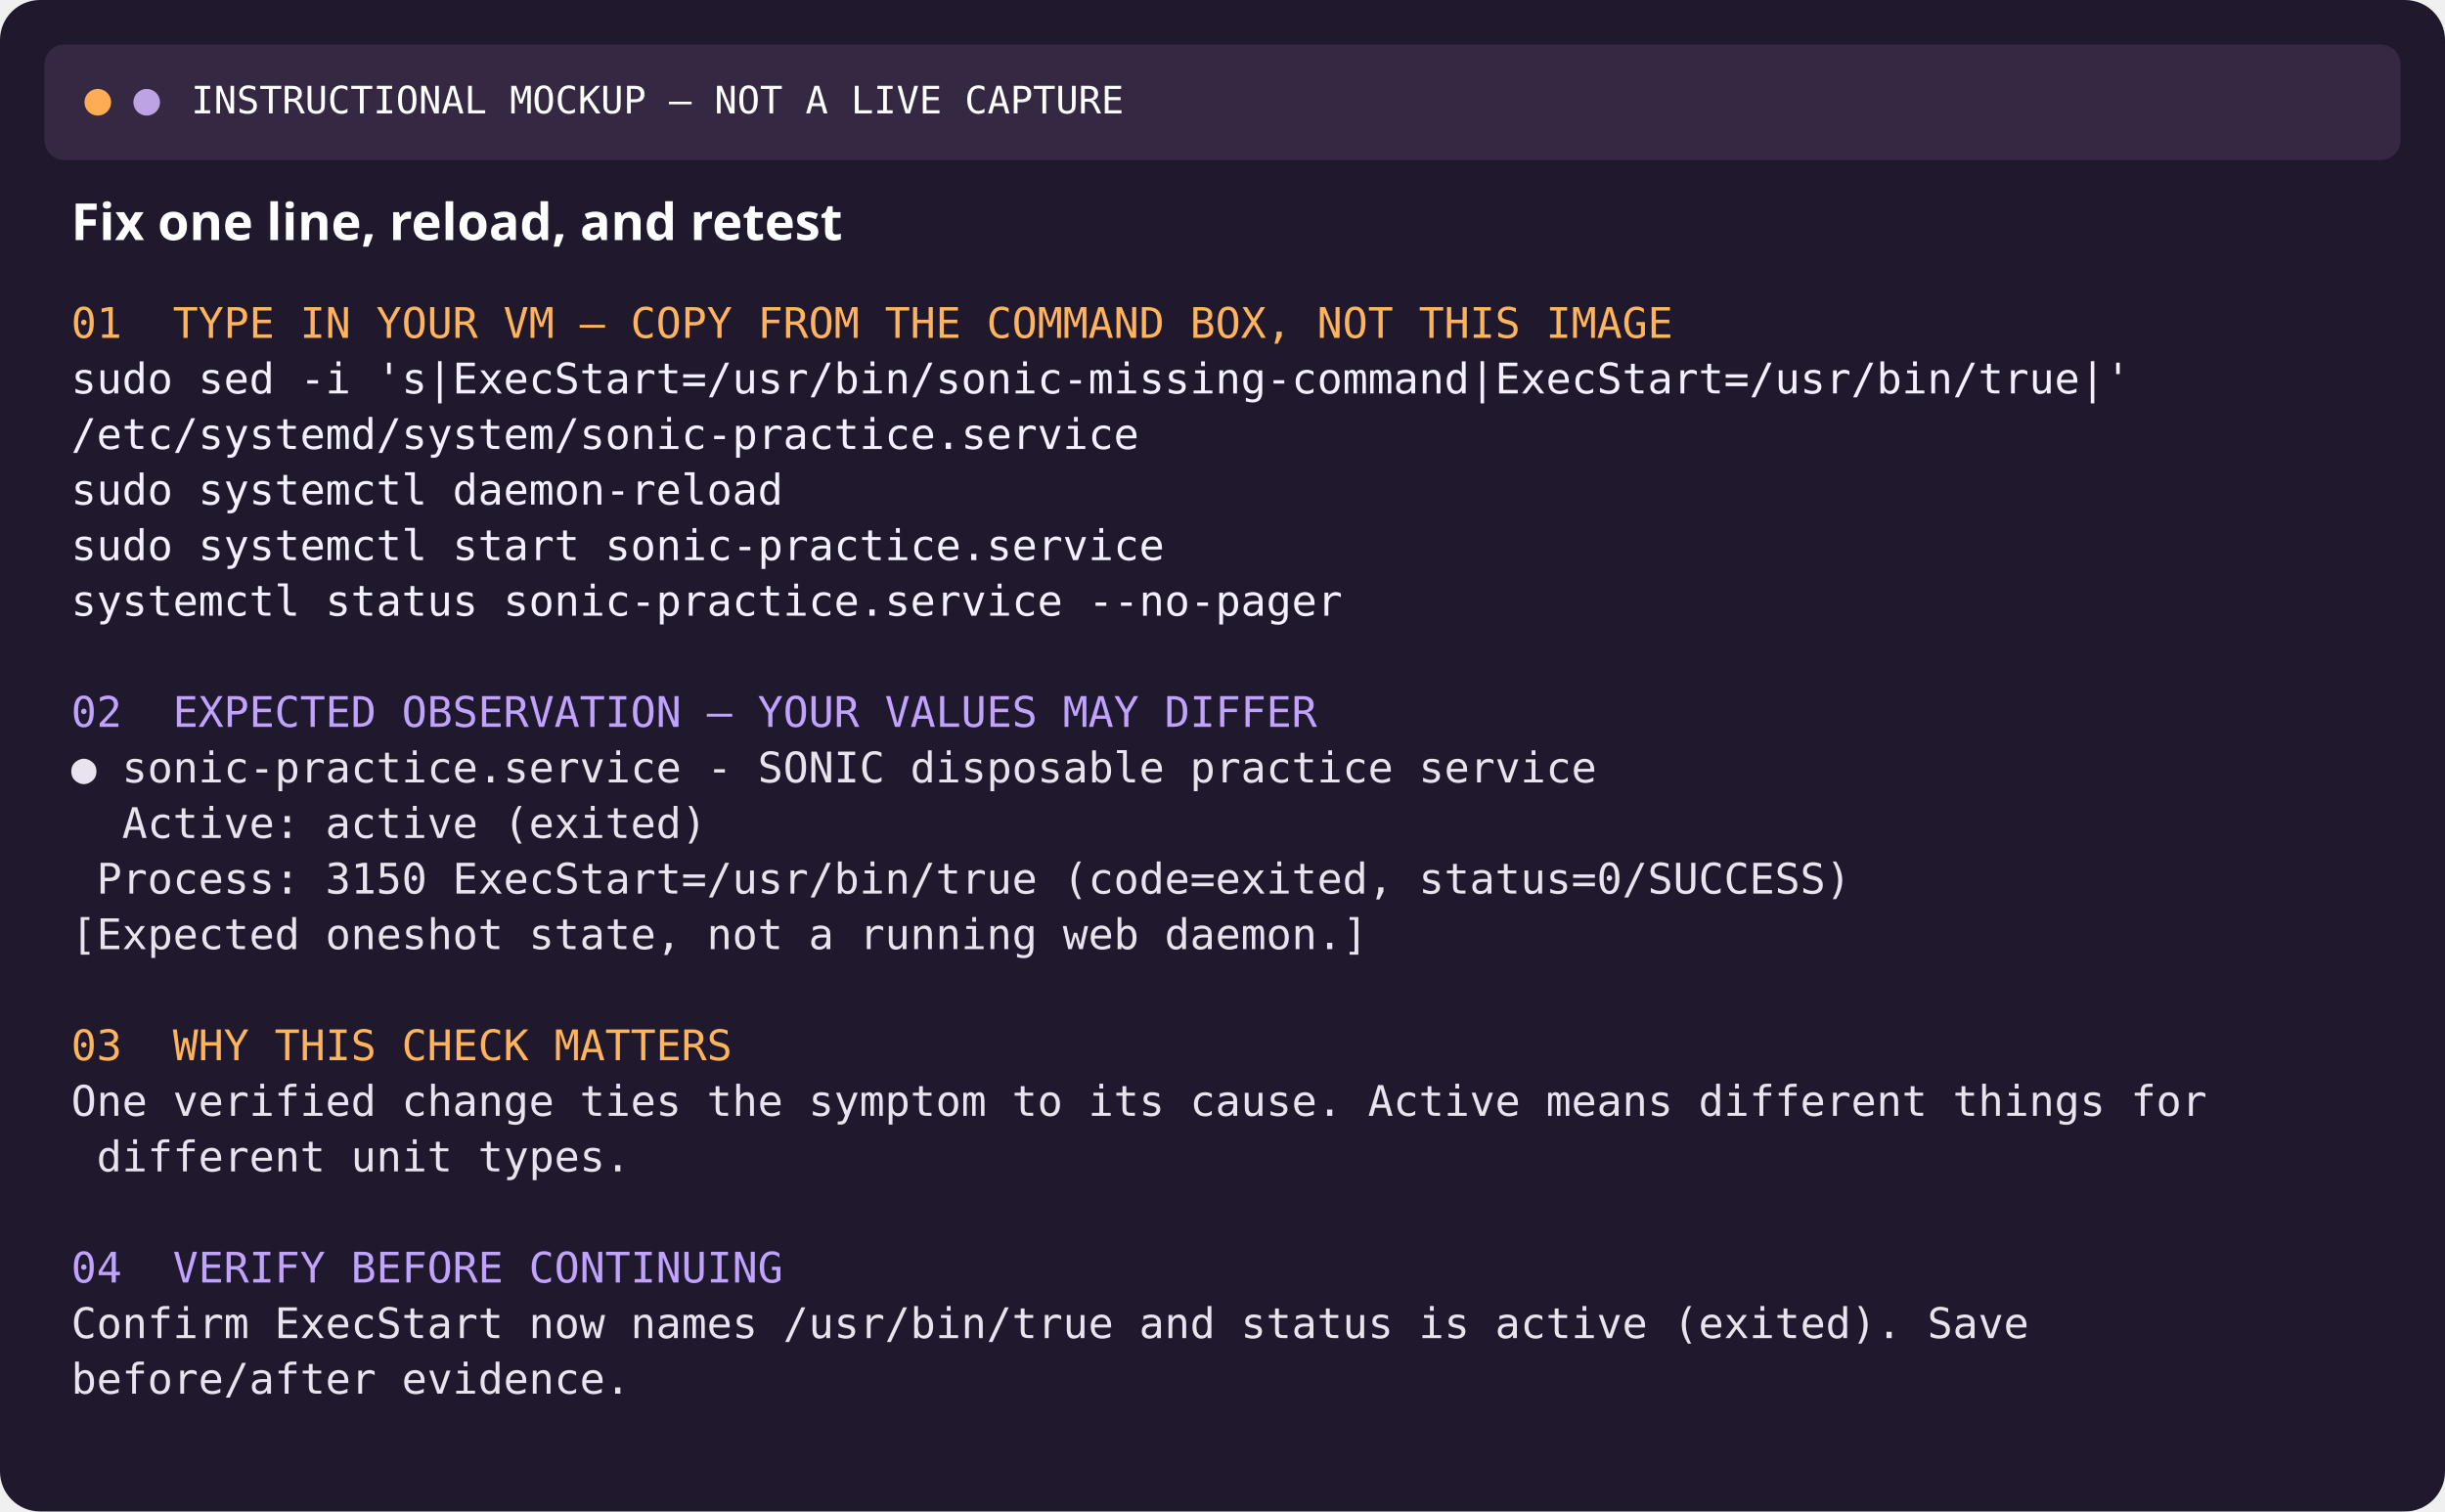
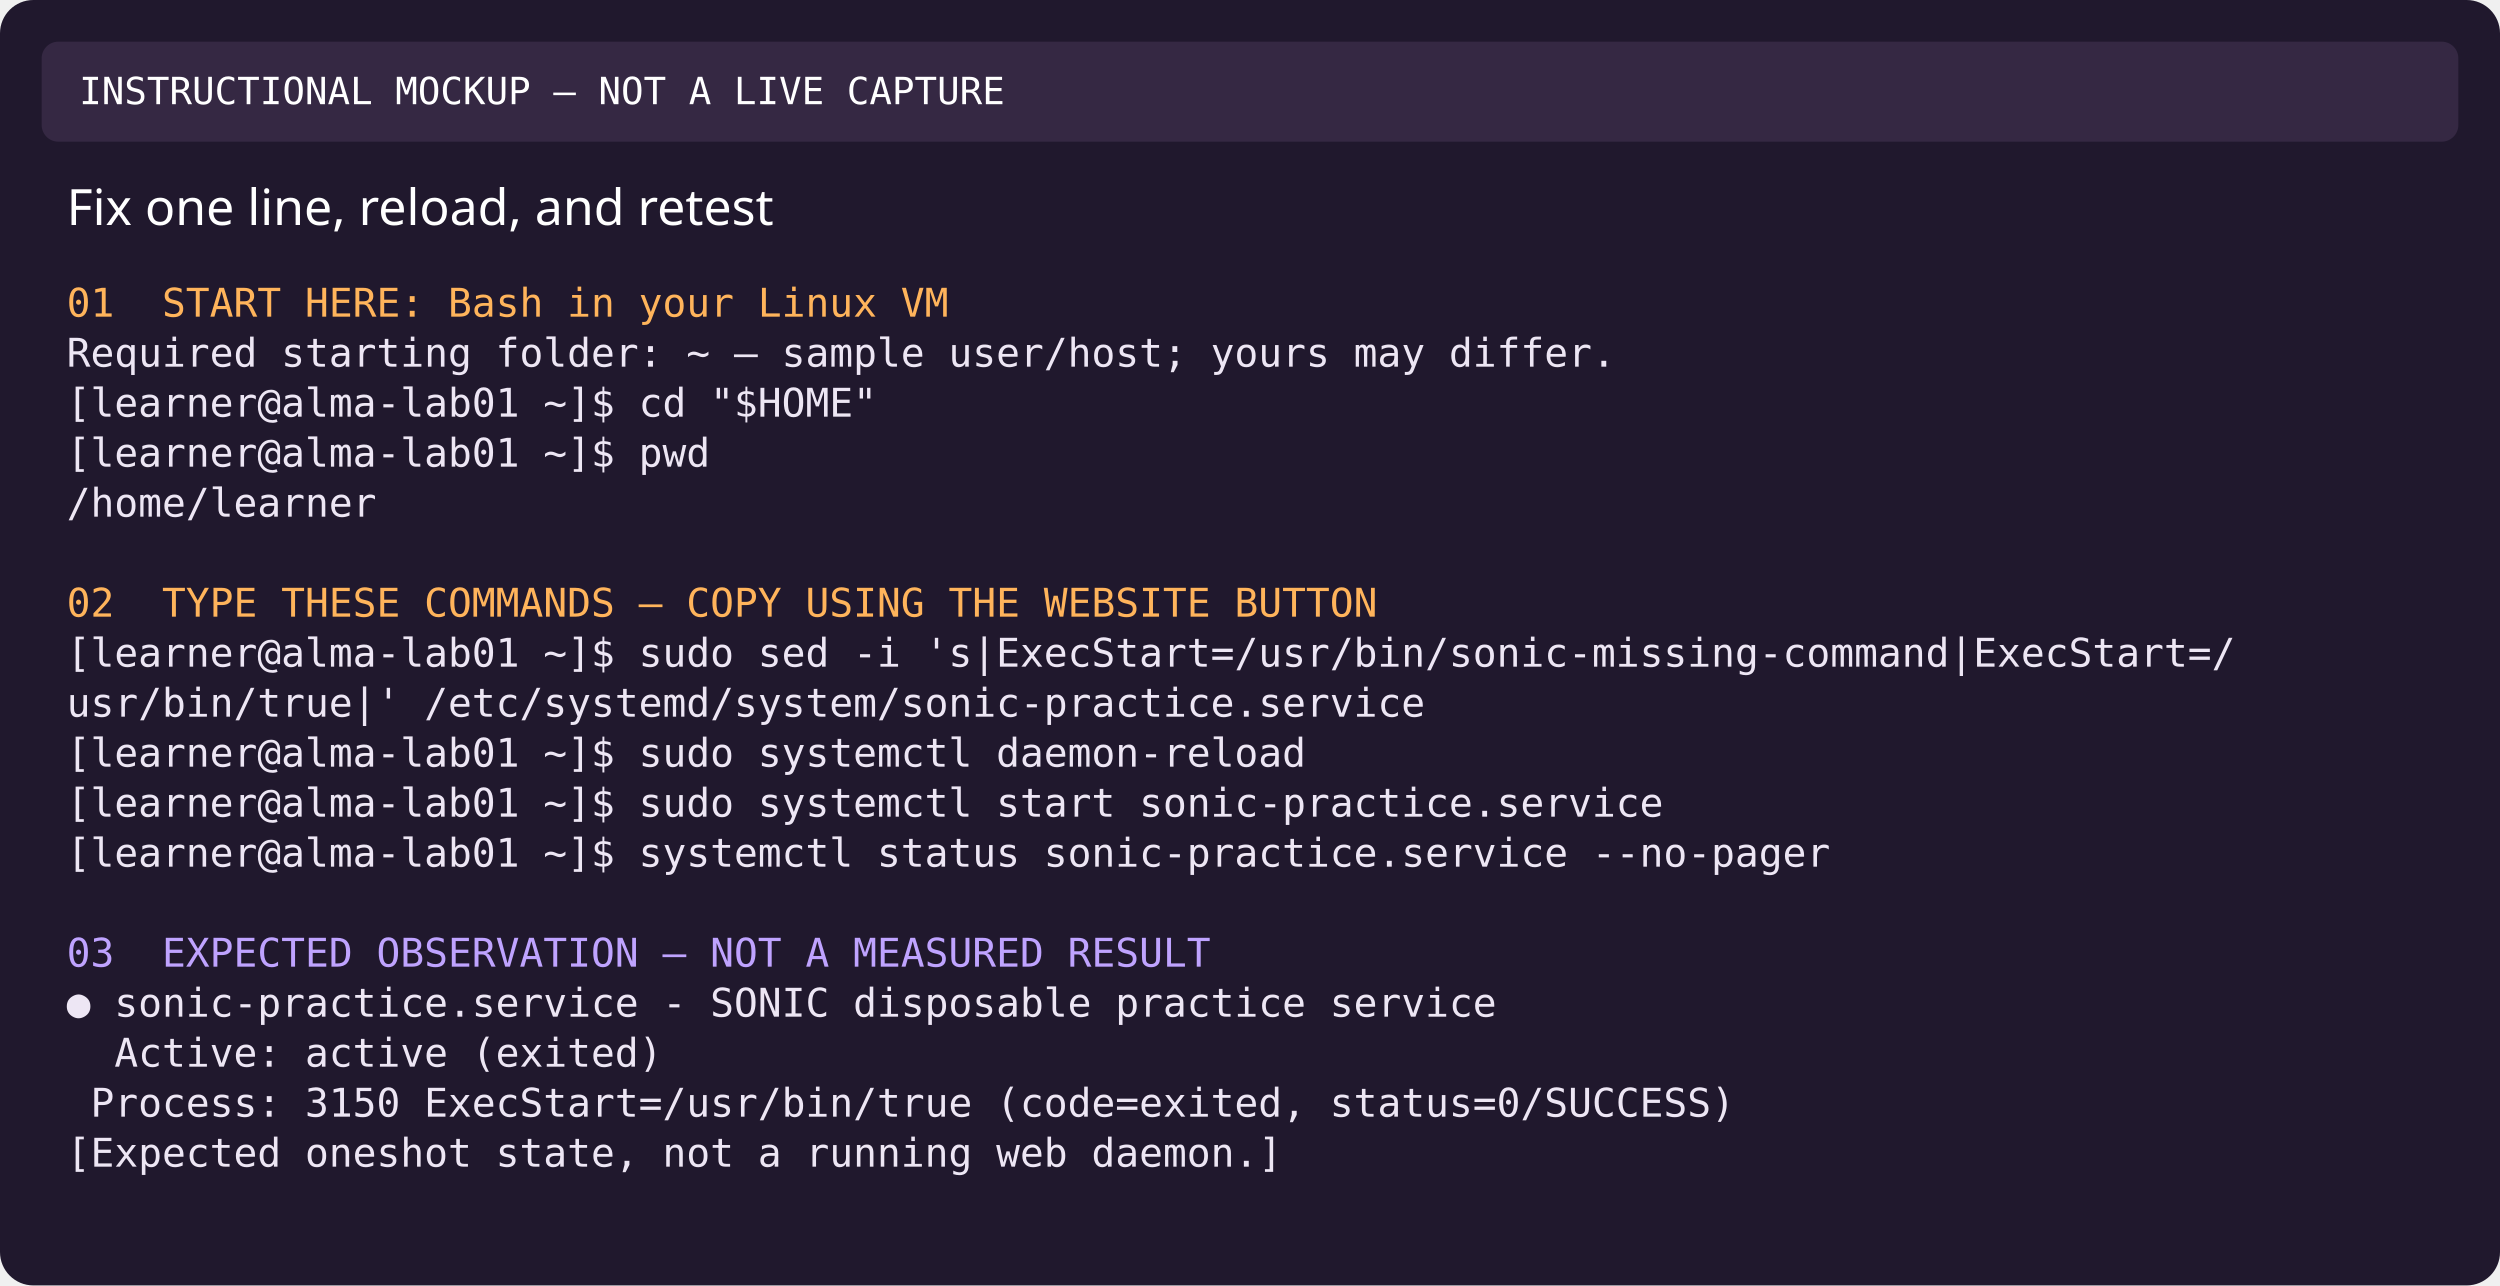
- <svg xmlns="http://www.w3.org/2000/svg" width="1100" height="680" viewBox="0 0 1100 680" role="img" aria-labelledby="title desc">
-   <rect width="1100" height="680" rx="18" fill="#20182d" />
-   <rect x="20" y="20" width="1060" height="52" rx="9" fill="#352843" />
-   <circle cx="44" cy="46" r="6" fill="#ffad55" />
-   <circle cx="66" cy="46" r="6" fill="#bda3e4" />
-   <text x="86" y="51" fill="#ffffff" font-family="monospace" font-size="17">INSTRUCTIONAL MOCKUP — NOT A LIVE CAPTURE</text>
-   <text x="32" y="108" fill="#ffffff" font-family="sans-serif" font-weight="700" font-size="23">Fix one line, reload, and retest</text>
-   <text x="32" y="152" fill="#ffb45b" font-family="monospace" font-size="19" xml:space="preserve">01  TYPE IN YOUR VM — COPY FROM THE COMMAND BOX, NOT THIS IMAGE</text>
-   <text x="32" y="177" fill="#f5f0ff" font-family="monospace" font-size="19" xml:space="preserve">sudo sed -i 's|ExecStart=/usr/bin/sonic-missing-command|ExecStart=/usr/bin/true|' </text>
-   <text x="32" y="202" fill="#f5f0ff" font-family="monospace" font-size="19" xml:space="preserve">/etc/systemd/system/sonic-practice.service</text>
-   <text x="32" y="227" fill="#f5f0ff" font-family="monospace" font-size="19" xml:space="preserve">sudo systemctl daemon-reload</text>
-   <text x="32" y="252" fill="#f5f0ff" font-family="monospace" font-size="19" xml:space="preserve">sudo systemctl start sonic-practice.service</text>
-   <text x="32" y="277" fill="#f5f0ff" font-family="monospace" font-size="19" xml:space="preserve">systemctl status sonic-practice.service --no-pager</text>
-   <text x="32" y="302" fill="#fff" font-family="monospace" font-size="19" xml:space="preserve" />
-   <text x="32" y="327" fill="#bfa3ff" font-family="monospace" font-size="19" xml:space="preserve">02  EXPECTED OBSERVATION — YOUR VALUES MAY DIFFER</text>
-   <text x="32" y="352" fill="#e8e3ee" font-family="monospace" font-size="19" xml:space="preserve">● sonic-practice.service - SONIC disposable practice service</text>
-   <text x="32" y="377" fill="#e8e3ee" font-family="monospace" font-size="19" xml:space="preserve">  Active: active (exited)</text>
-   <text x="32" y="402" fill="#e8e3ee" font-family="monospace" font-size="19" xml:space="preserve"> Process: 3150 ExecStart=/usr/bin/true (code=exited, status=0/SUCCESS)</text>
-   <text x="32" y="427" fill="#e8e3ee" font-family="monospace" font-size="19" xml:space="preserve">[Expected oneshot state, not a running web daemon.]</text>
-   <text x="32" y="452" fill="#fff" font-family="monospace" font-size="19" xml:space="preserve" />
-   <text x="32" y="477" fill="#ffb45b" font-family="monospace" font-size="19" xml:space="preserve">03  WHY THIS CHECK MATTERS</text>
-   <text x="32" y="502" fill="#e8e3ee" font-family="monospace" font-size="19" xml:space="preserve">One verified change ties the symptom to its cause. Active means different things for</text>
-   <text x="32" y="527" fill="#e8e3ee" font-family="monospace" font-size="19" xml:space="preserve"> different unit types.</text>
-   <text x="32" y="552" fill="#fff" font-family="monospace" font-size="19" xml:space="preserve" />
-   <text x="32" y="577" fill="#bfa3ff" font-family="monospace" font-size="19" xml:space="preserve">04  VERIFY BEFORE CONTINUING</text>
-   <text x="32" y="602" fill="#e8e3ee" font-family="monospace" font-size="19" xml:space="preserve">Confirm ExecStart now names /usr/bin/true and status is active (exited). Save </text>
-   <text x="32" y="627" fill="#e8e3ee" font-family="monospace" font-size="19" xml:space="preserve">before/after evidence.</text>
+ <svg xmlns="http://www.w3.org/2000/svg" width="1200" height="617" viewBox="0 0 1200 617" role="img" aria-labelledby="title desc">
+   <rect width="1200" height="617" rx="16" fill="#20182d" />
+   <rect x="20" y="20" width="1160" height="48" rx="8" fill="#352843" />
+   <text x="38" y="50" fill="#fff" font-family="monospace" font-size="18">INSTRUCTIONAL MOCKUP — NOT A LIVE CAPTURE</text>
+   <text x="32" y="108" fill="#fff" font-family="sans-serif" font-size="24">Fix one line, reload, and retest</text>
+   <text x="32" y="152" fill="#ffb45b" font-family="monospace" font-size="19" xml:space="preserve">01  START HERE: Bash in your Linux VM</text>
+   <text x="32" y="176" fill="#ede6f4" font-family="monospace" font-size="19" xml:space="preserve">Required starting folder: ~ — sample user/host; yours may differ.</text>
+   <text x="32" y="200" fill="#ede6f4" font-family="monospace" font-size="19" xml:space="preserve">[learner@alma-lab01 ~]$ cd "$HOME"</text>
+   <text x="32" y="224" fill="#ede6f4" font-family="monospace" font-size="19" xml:space="preserve">[learner@alma-lab01 ~]$ pwd</text>
+   <text x="32" y="248" fill="#ede6f4" font-family="monospace" font-size="19" xml:space="preserve">/home/learner</text>
+   <text x="32" y="272" fill="#ede6f4" font-family="monospace" font-size="19" xml:space="preserve" />
+   <text x="32" y="296" fill="#ffb45b" font-family="monospace" font-size="19" xml:space="preserve">02  TYPE THESE COMMANDS — COPY USING THE WEBSITE BUTTON</text>
+   <text x="32" y="320" fill="#ede6f4" font-family="monospace" font-size="19" xml:space="preserve">[learner@alma-lab01 ~]$ sudo sed -i 's|ExecStart=/usr/bin/sonic-missing-command|ExecStart=/</text>
+   <text x="32" y="344" fill="#ede6f4" font-family="monospace" font-size="19" xml:space="preserve">usr/bin/true|' /etc/systemd/system/sonic-practice.service</text>
+   <text x="32" y="368" fill="#ede6f4" font-family="monospace" font-size="19" xml:space="preserve">[learner@alma-lab01 ~]$ sudo systemctl daemon-reload</text>
+   <text x="32" y="392" fill="#ede6f4" font-family="monospace" font-size="19" xml:space="preserve">[learner@alma-lab01 ~]$ sudo systemctl start sonic-practice.service</text>
+   <text x="32" y="416" fill="#ede6f4" font-family="monospace" font-size="19" xml:space="preserve">[learner@alma-lab01 ~]$ systemctl status sonic-practice.service --no-pager</text>
+   <text x="32" y="440" fill="#ede6f4" font-family="monospace" font-size="19" xml:space="preserve" />
+   <text x="32" y="464" fill="#bfa3ff" font-family="monospace" font-size="19" xml:space="preserve">03  EXPECTED OBSERVATION — NOT A MEASURED RESULT</text>
+   <text x="32" y="488" fill="#ede6f4" font-family="monospace" font-size="19" xml:space="preserve">● sonic-practice.service - SONIC disposable practice service</text>
+   <text x="32" y="512" fill="#ede6f4" font-family="monospace" font-size="19" xml:space="preserve">  Active: active (exited)</text>
+   <text x="32" y="536" fill="#ede6f4" font-family="monospace" font-size="19" xml:space="preserve"> Process: 3150 ExecStart=/usr/bin/true (code=exited, status=0/SUCCESS)</text>
+   <text x="32" y="560" fill="#ede6f4" font-family="monospace" font-size="19" xml:space="preserve">[Expected oneshot state, not a running web daemon.]</text>
</svg>
